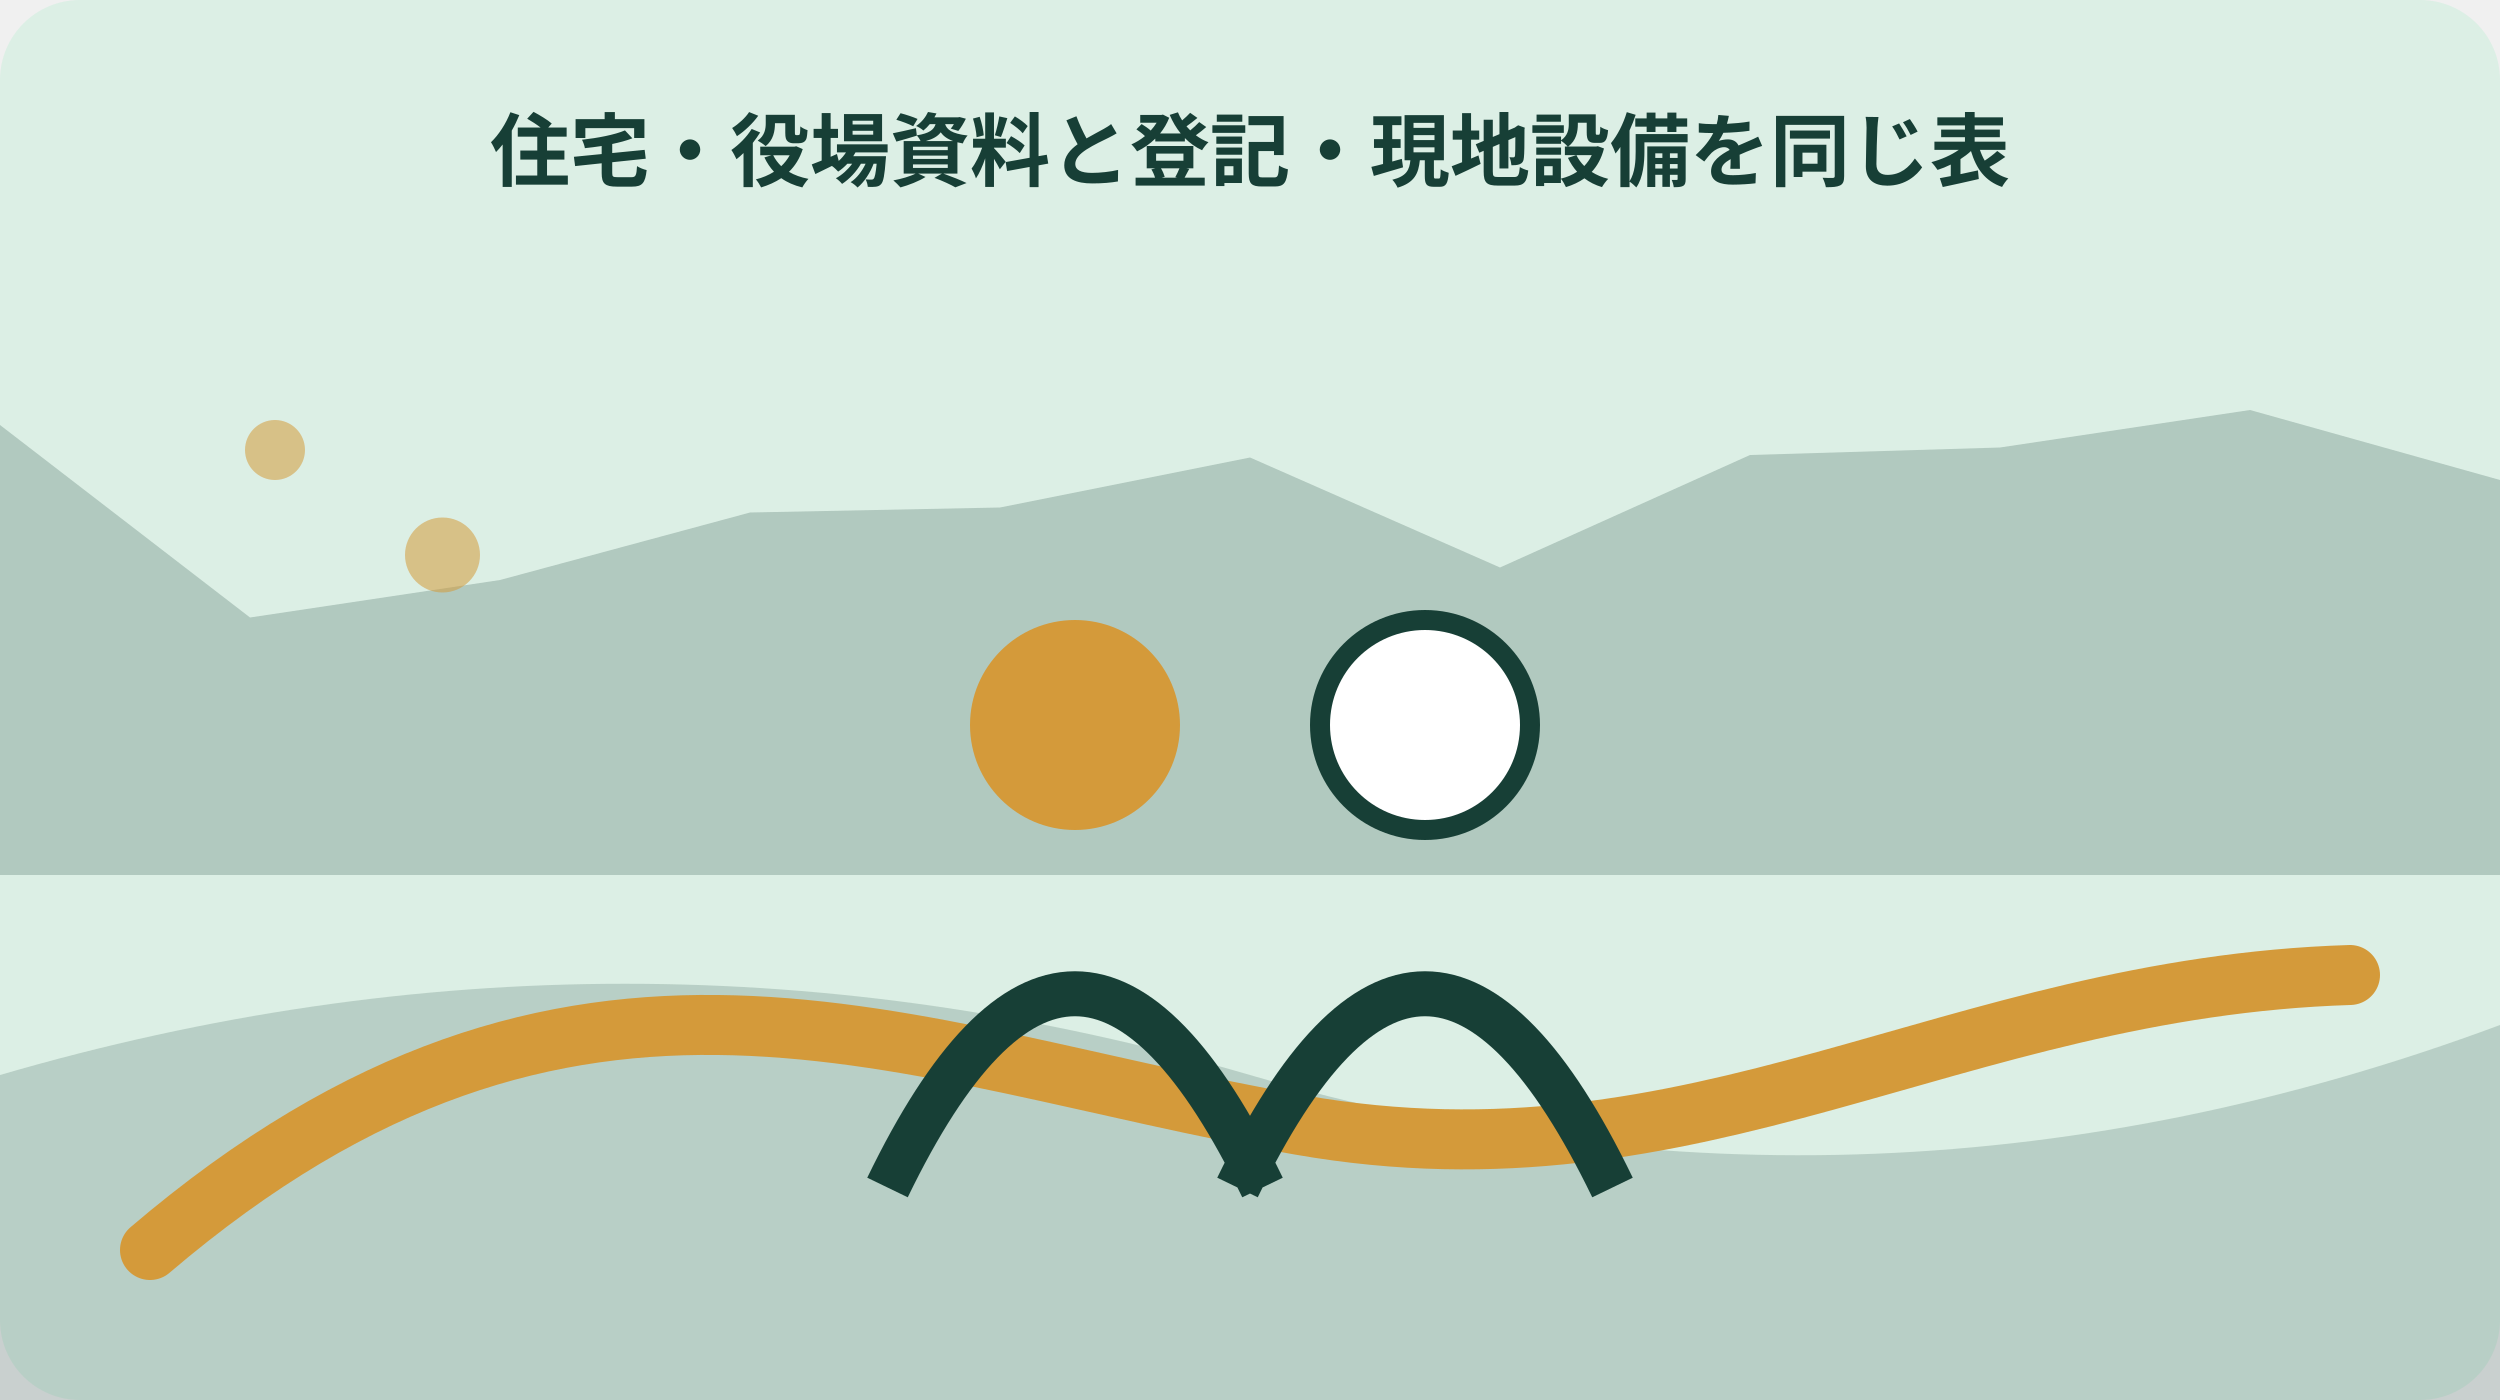
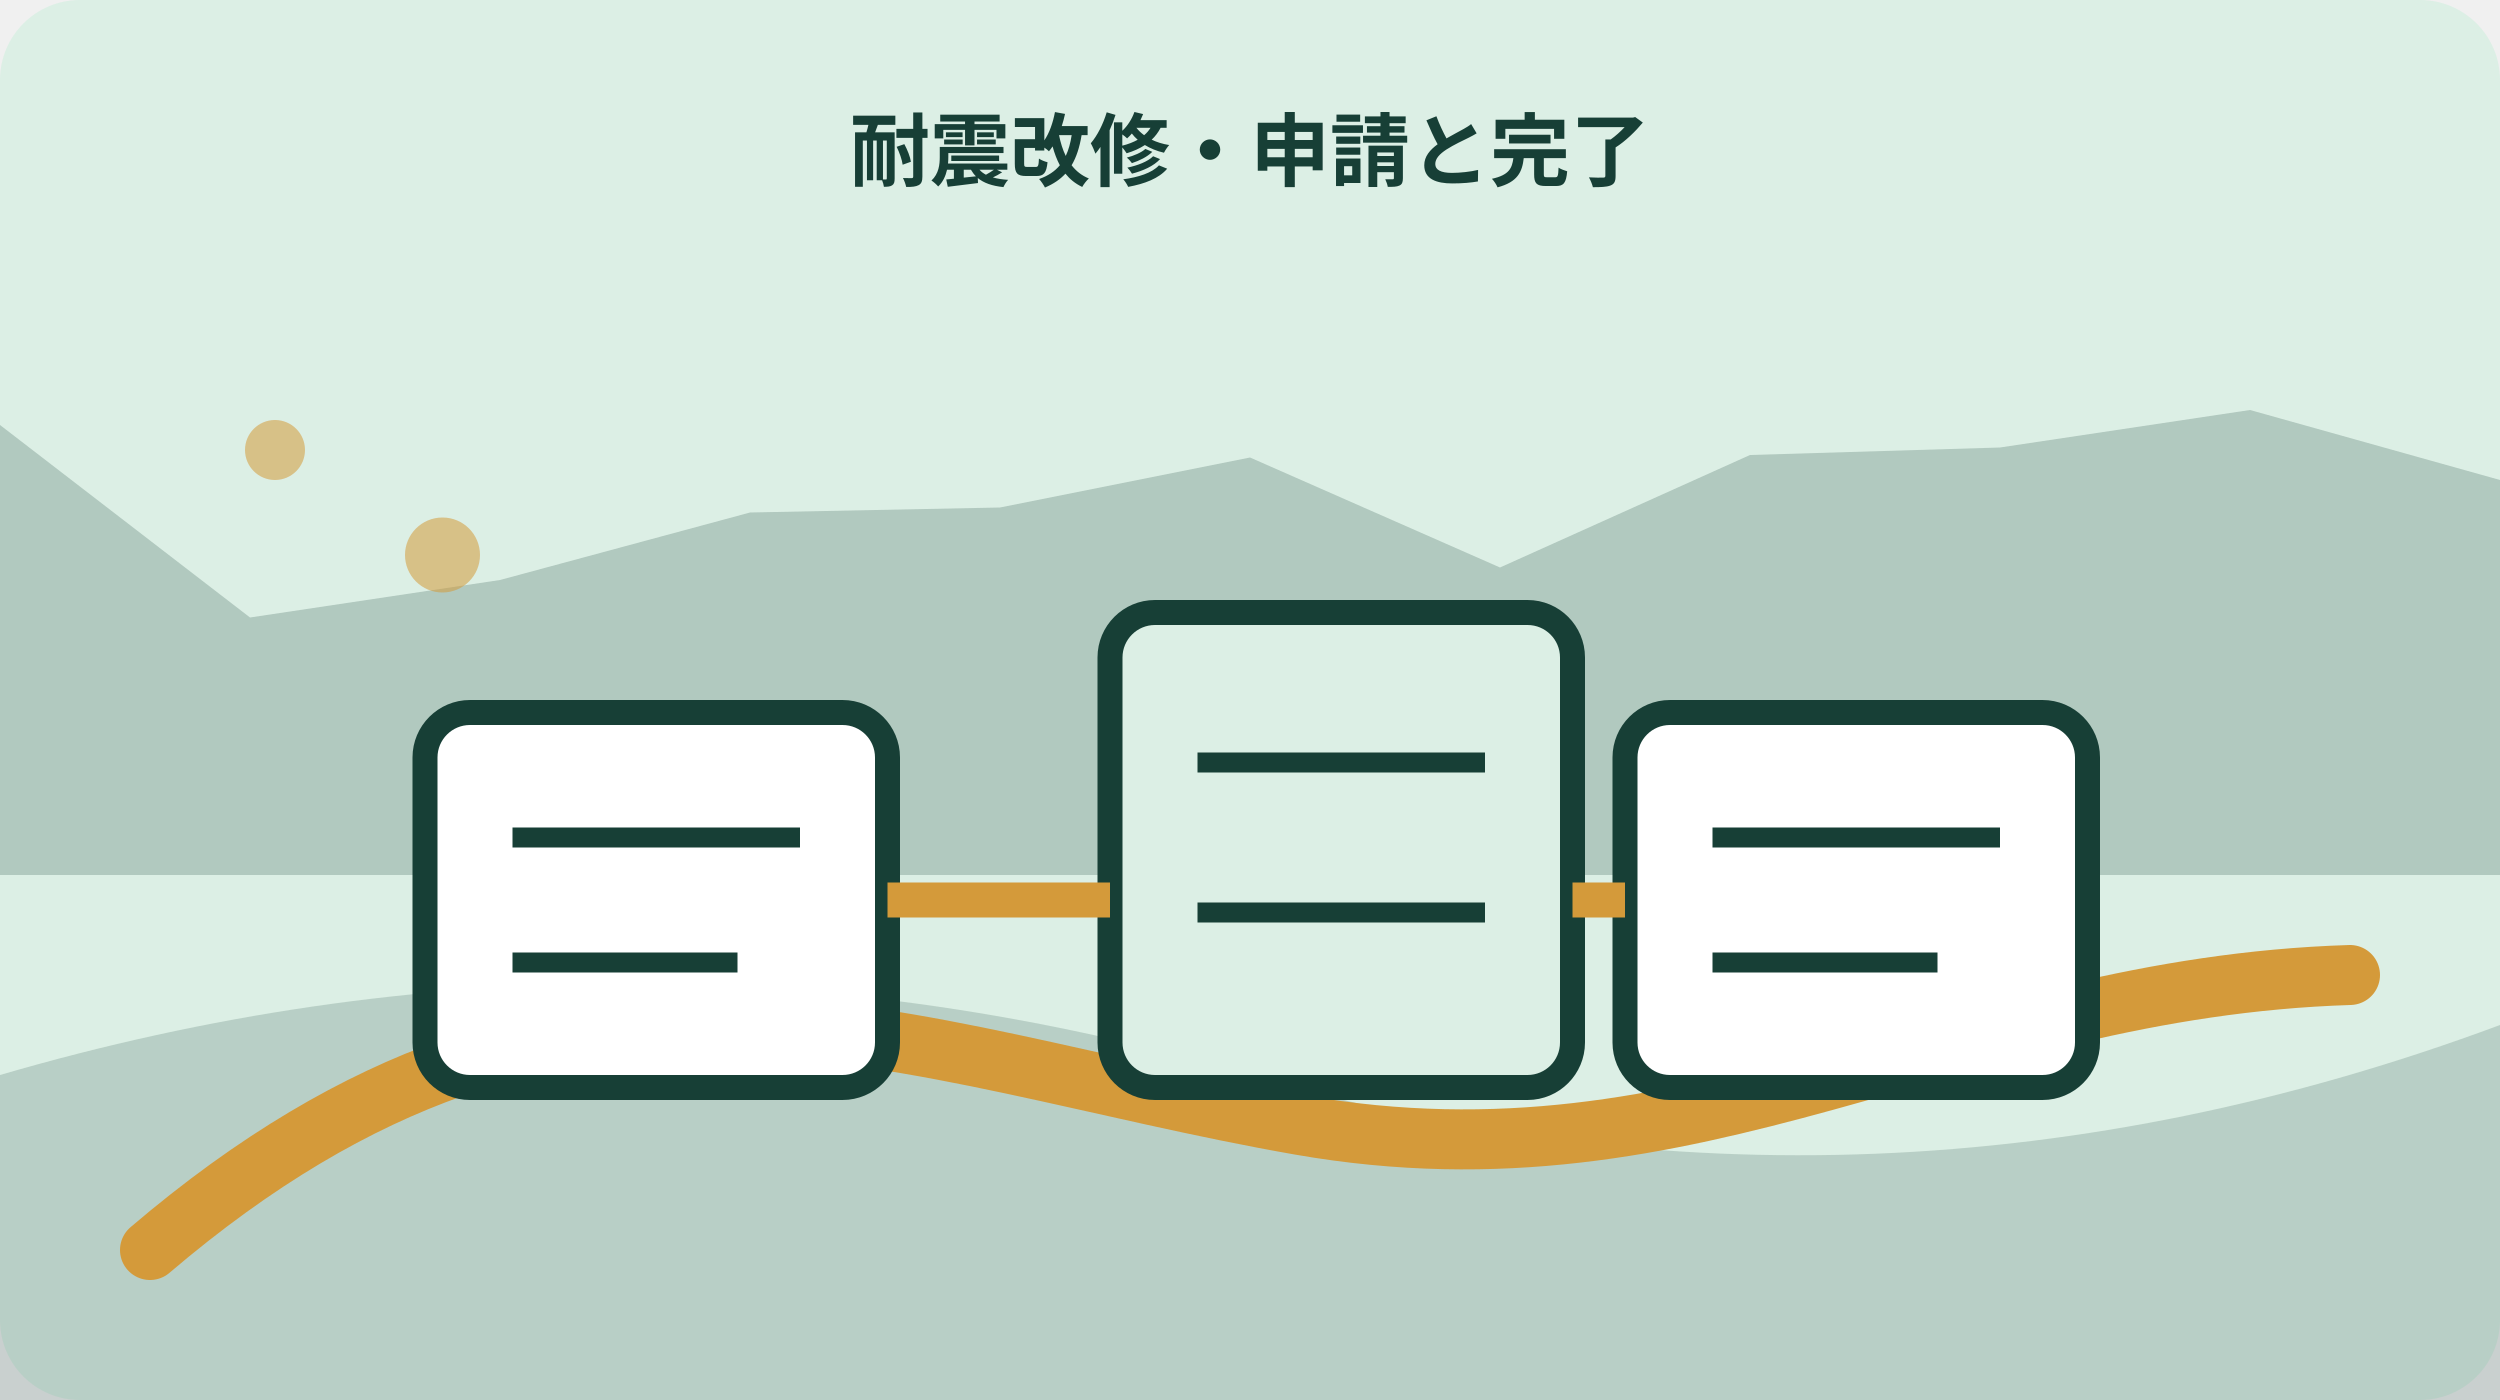
<svg xmlns="http://www.w3.org/2000/svg" width="1000" height="560" viewBox="0 0 1000 560" role="img" aria-labelledby="title desc" data-illustration="mori-editorial" data-topic-id="108" data-scene-index="3">
  <rect width="1000" height="560" rx="32" fill="#dcefe5" />
  <polygon points="0,170 100,247 200,232 300,205 400,203 500,183 600,227 700,182 800,179 900,164 1000,192 1000,350 0,350" fill="#173f36" opacity=".22" />
  <path d="M0 430 Q250 357 500 430 T1000 410 V560 H0Z" fill="#173f36" opacity=".18" />
  <path d="M60 500 C230 355 360 422 520 450 S780 395 940 390" fill="none" stroke="#d49a3a" stroke-width="24" stroke-linecap="round" />
  <circle cx="110" cy="180" r="12" fill="#d49a3a" opacity=".55" />
  <circle cx="177" cy="222" r="15" fill="#d49a3a" opacity=".55" />
-   <g data-scene="people">
-     <circle cx="430" cy="290" r="42" fill="#d49a3a" />
-     <circle cx="570" cy="290" r="42" fill="#fff" stroke="#173f36" stroke-width="8" />
-     <path d="M355 475q75-155 150 0M495 475q75-155 150 0" fill="none" stroke="#173f36" stroke-width="18" />
+   <g data-scene="seismic-application-completion-route">
+     <rect x="170" y="285" width="185" height="150" rx="18" fill="#fff" stroke="#173f36" stroke-width="10" />
+     <rect x="444" y="245" width="185" height="190" rx="18" fill="#dcefe5" stroke="#173f36" stroke-width="10" />
+     <rect x="650" y="285" width="185" height="150" rx="18" fill="#fff" stroke="#173f36" stroke-width="10" />
+     <path d="M355 360h89M629 360h21" stroke="#d49a3a" stroke-width="14" />
+     <path d="M205 335h115M205 385h90M479 305h115M479 365h115M685 335h115M685 385h90" stroke="#173f36" stroke-width="8" />
  </g>
-   <text x="500" y="72" text-anchor="middle" font-family="sans-serif" font-size="32" font-weight="700" fill="#173f36">住宅・役場資料と登記・現地設備を同じ表</text>
+   <text x="500" y="72" text-anchor="middle" font-family="sans-serif" font-size="32" font-weight="700" fill="#173f36">耐震改修・申請と完了</text>
</svg>
